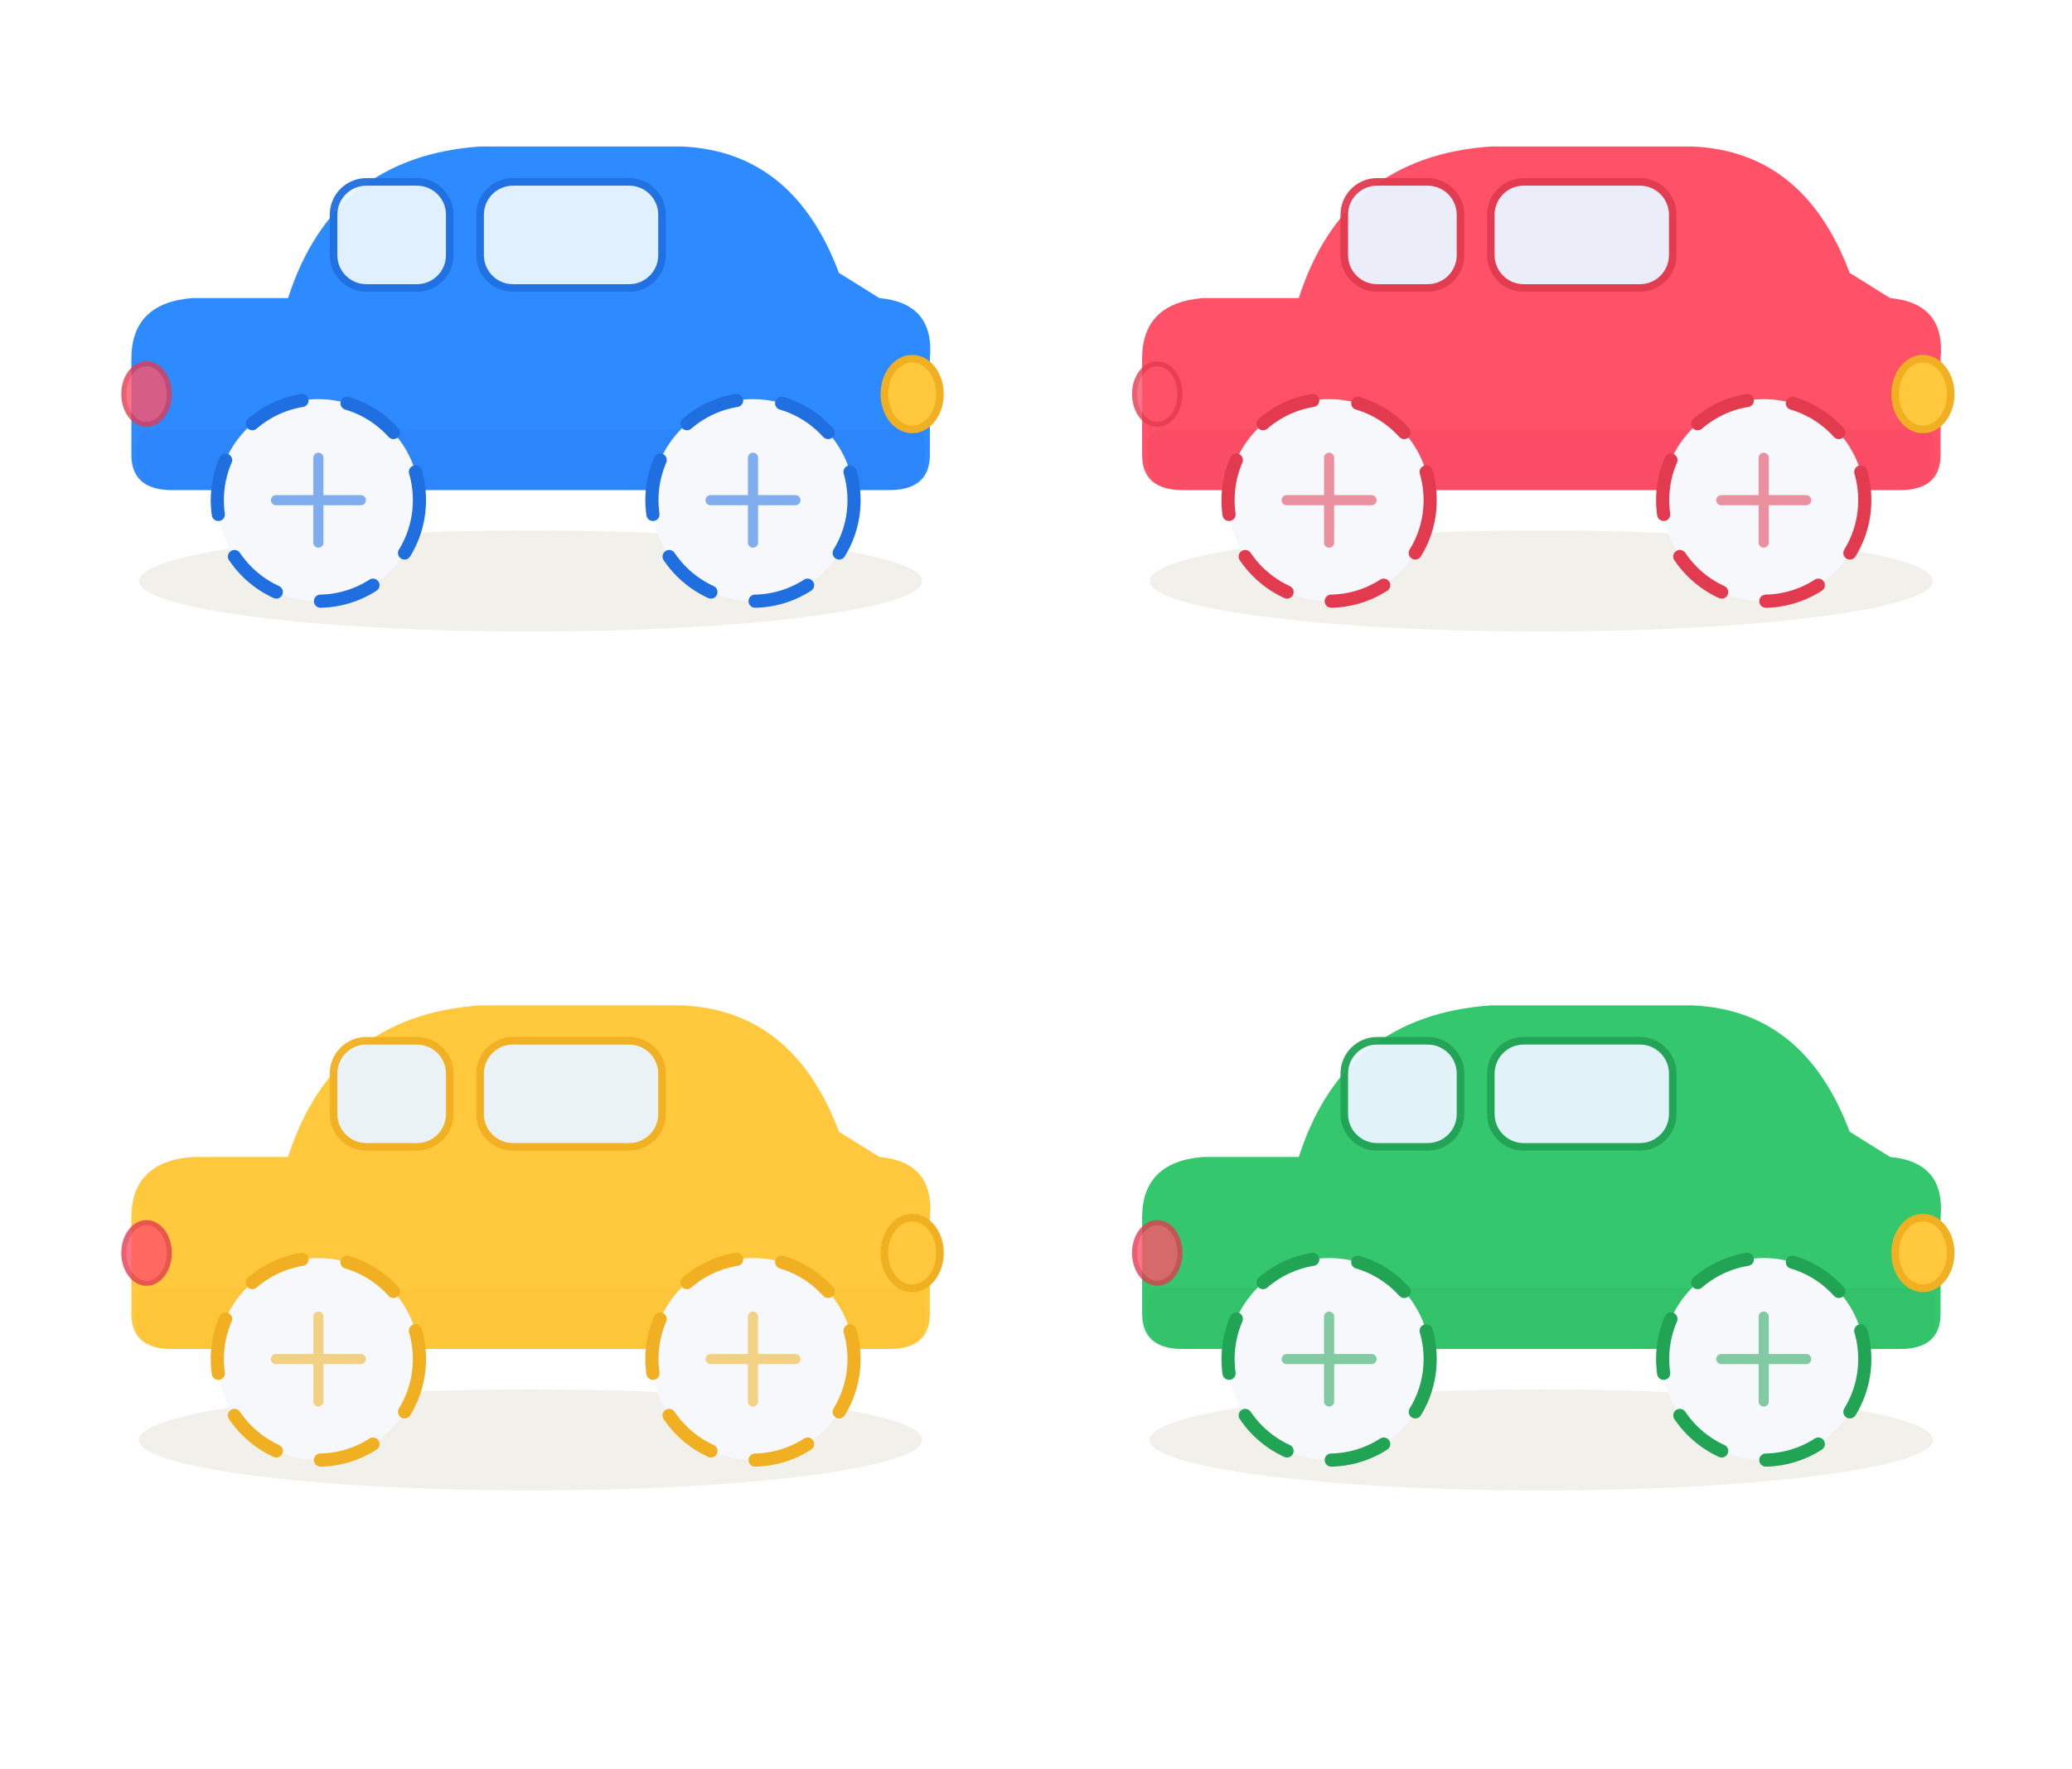
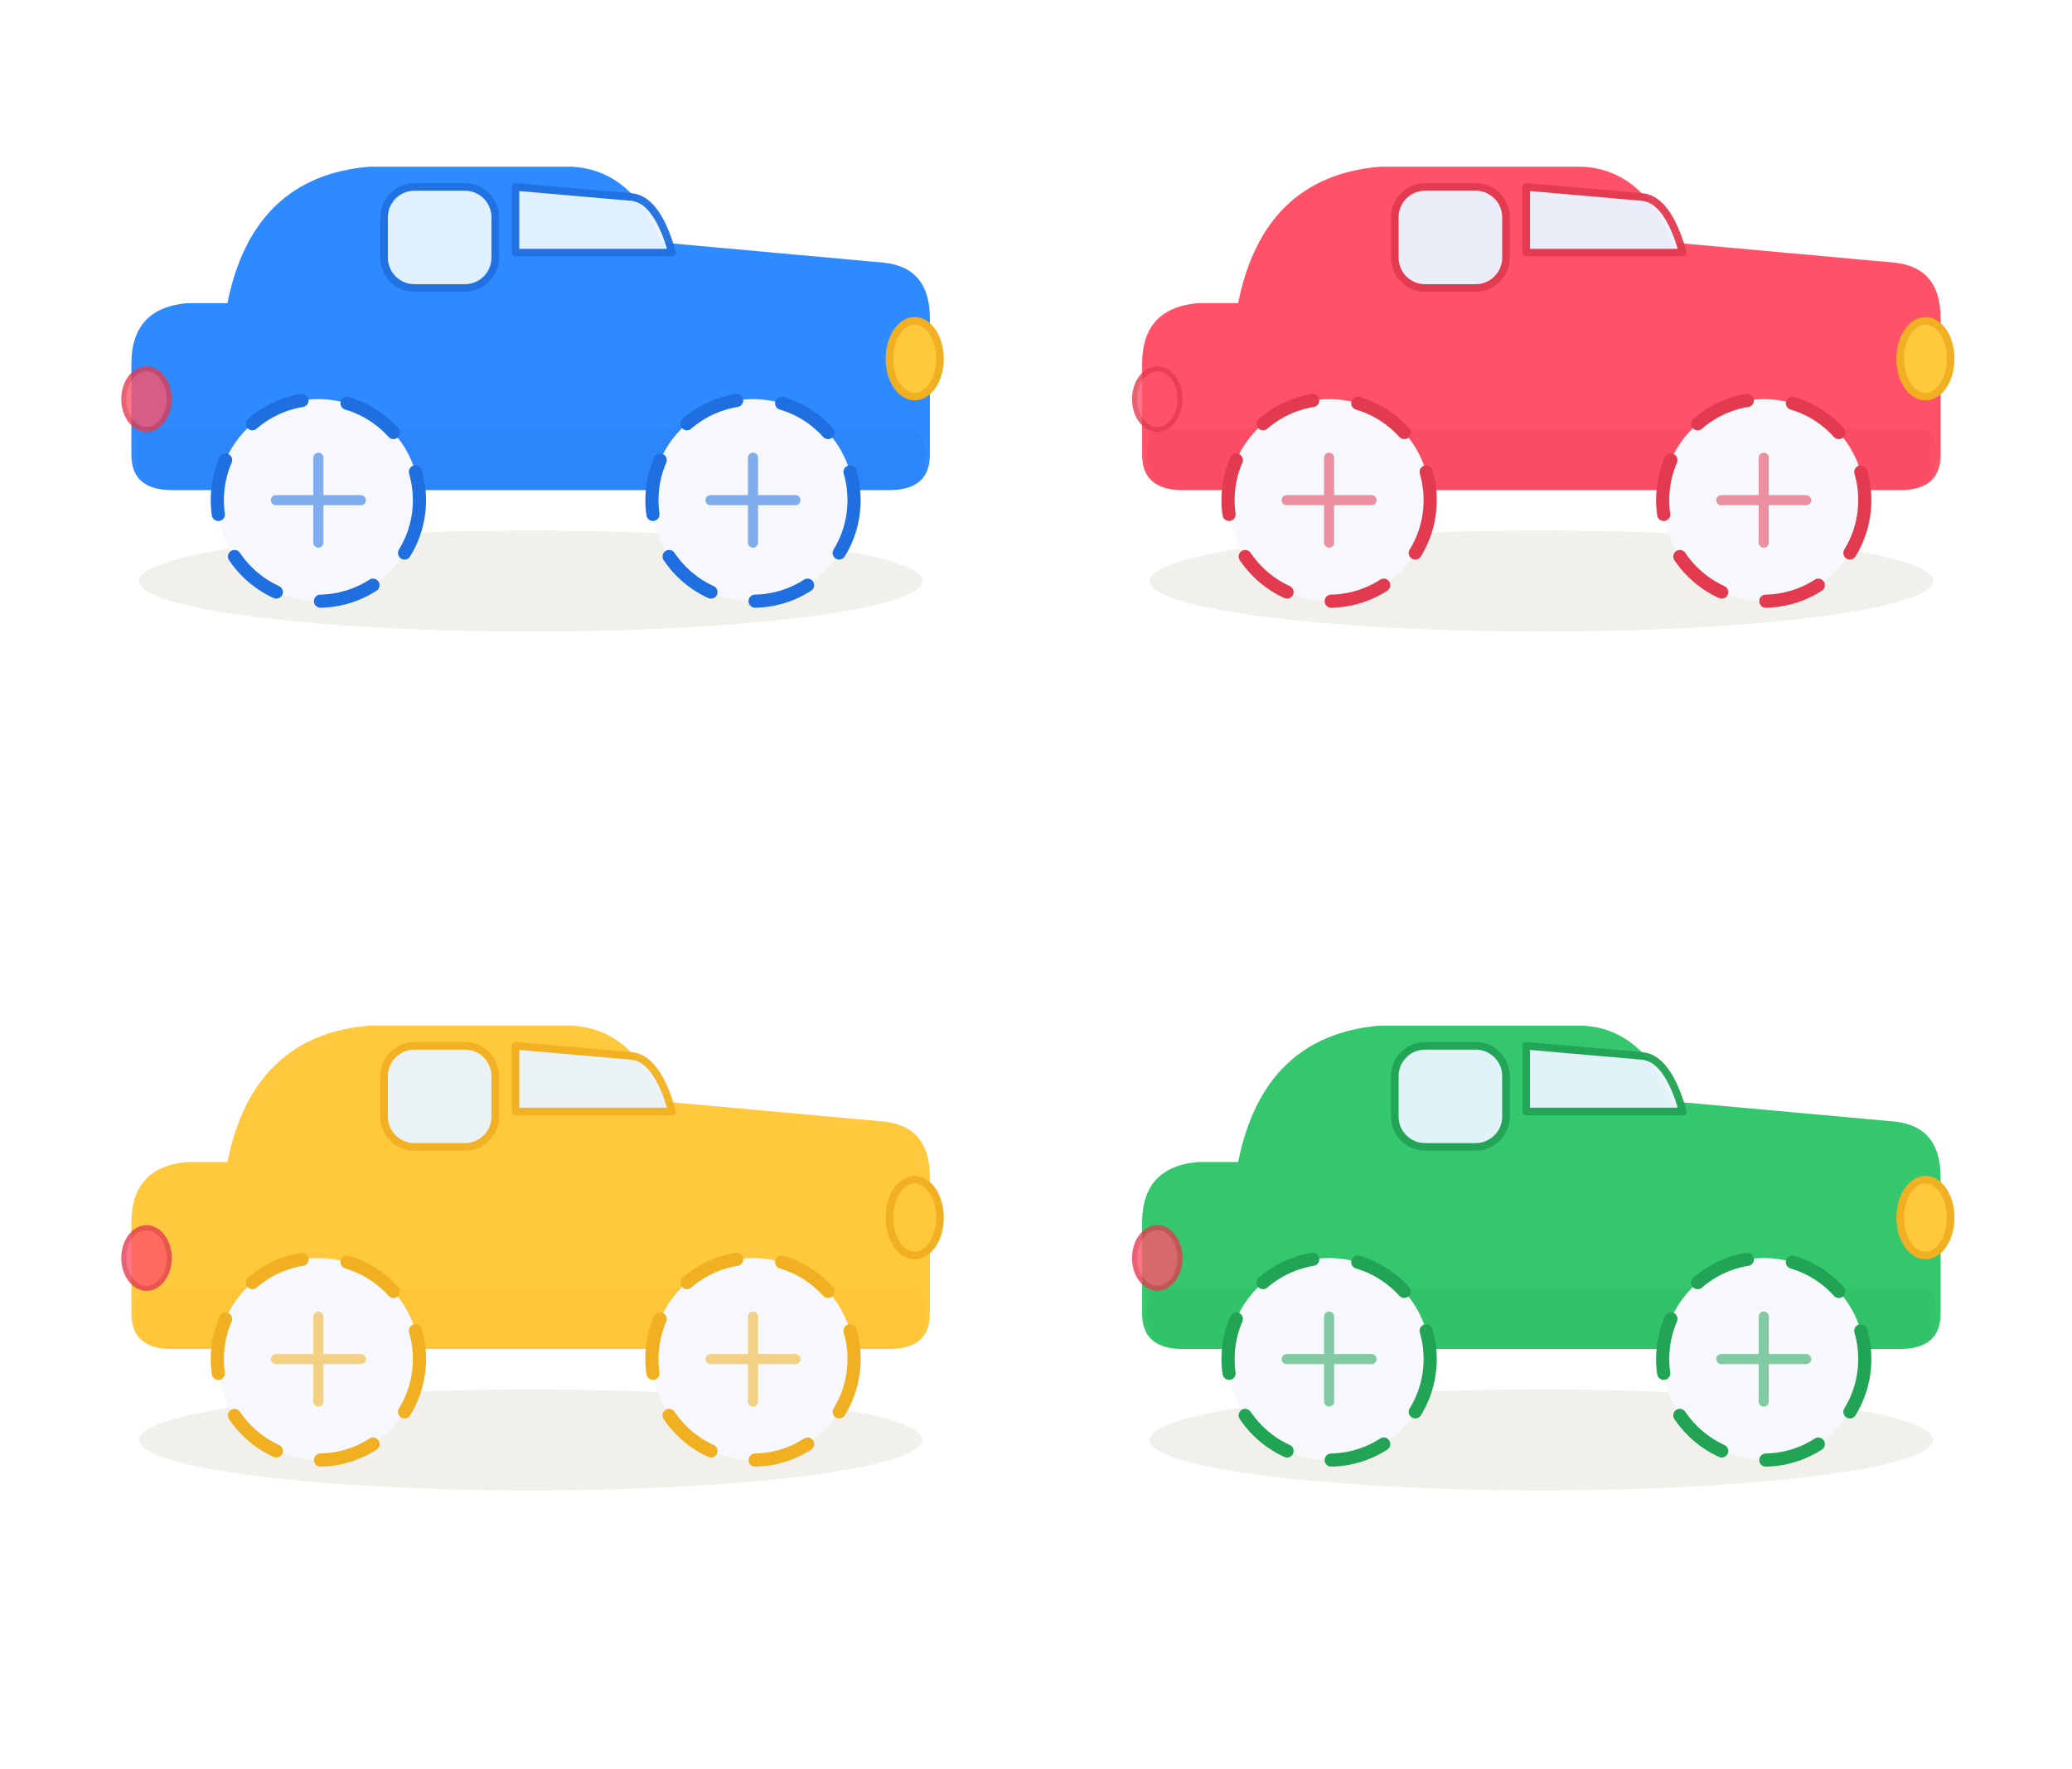
<svg xmlns="http://www.w3.org/2000/svg" viewBox="0 0 820 700" width="820" height="700" font-family="Fredoka, sans-serif">
  <g transform="translate(210,200) scale(1.0)">
    <ellipse cx="0" cy="30" rx="155" ry="20" fill="#E6E1D6" opacity="0.5" />
-     <path d="M-158,-58 Q-158,-80 -134,-82 L-96,-82 Q-78,-138 -20,-142 L60,-142 Q104,-140 122,-92 L138,-82 Q160,-80 158,-58 L158,-20 Q158,-6 142,-6 L-142,-6 Q-158,-6 -158,-20 Z" fill="#2E8BFF" />
+     <path d="M-158,-56 Q-158,-78 -136,-80 L-120,-80 Q-110,-130 -64,-134 L16,-134 Q40,-133 52,-104 L140,-96 Q158,-94 158,-74 L158,-20 Q158,-6 142,-6 L-142,-6 Q-158,-6 -158,-20 Z" fill="#2E8BFF" />
    <path d="M-150,-30 L150,-30 Q156,-30 156,-22 L156,-18 Q156,-6 142,-6 L-142,-6 Q-156,-6 -156,-18 L-156,-22 Q-156,-30 -150,-30 Z" fill="#1F6FE0" opacity="0.16" />
-     <rect x="-78" y="-128" width="46" height="42" rx="13" fill="#EAF4FF" stroke="#1F6FE0" stroke-width="3" opacity="0.95" />
-     <rect x="-20" y="-128" width="72" height="42" rx="13" fill="#EAF4FF" stroke="#1F6FE0" stroke-width="3" opacity="0.95" />
-     <ellipse cx="151" cy="-44" rx="11" ry="14" fill="#FFC83D" stroke="#F0B021" stroke-width="3" />
-     <ellipse cx="-152" cy="-44" rx="9" ry="12" fill="#FF5168" stroke="#E23B50" stroke-width="2" opacity="0.8" />
+     <rect x="-58" y="-126" width="44" height="40" rx="12" fill="#EAF4FF" stroke="#1F6FE0" stroke-width="3" opacity="0.95" />
+     <path d="M-6,-126 L40,-122 Q50,-121 56,-100 L-6,-100 Z" fill="#EAF4FF" stroke="#1F6FE0" stroke-width="3" stroke-linejoin="round" opacity="0.95" />
+     <ellipse cx="152" cy="-58" rx="10" ry="15" fill="#FFC83D" stroke="#F0B021" stroke-width="3" />
+     <ellipse cx="-152" cy="-42" rx="9" ry="12" fill="#FF5168" stroke="#E23B50" stroke-width="2" opacity="0.8" />
    <circle cx="-84.0" cy="-2.0" r="40.0" fill="#F6F8FC" stroke="#1F6FE0" stroke-width="5.2" stroke-dasharray="22.0 18.0" stroke-linecap="round" />
    <path d="M-100.8,-2.0 H-67.2 M-84.0,-18.8 V14.8" stroke="#1F6FE0" stroke-width="4.0" stroke-linecap="round" opacity="0.55" />
    <circle cx="88.0" cy="-2.0" r="40.0" fill="#F6F8FC" stroke="#1F6FE0" stroke-width="5.2" stroke-dasharray="22.0 18.0" stroke-linecap="round" />
    <path d="M71.2,-2.0 H104.8 M88.0,-18.8 V14.8" stroke="#1F6FE0" stroke-width="4.0" stroke-linecap="round" opacity="0.55" />
  </g>
  <g transform="translate(610,200) scale(1.0)">
    <ellipse cx="0" cy="30" rx="155" ry="20" fill="#E6E1D6" opacity="0.5" />
-     <path d="M-158,-58 Q-158,-80 -134,-82 L-96,-82 Q-78,-138 -20,-142 L60,-142 Q104,-140 122,-92 L138,-82 Q160,-80 158,-58 L158,-20 Q158,-6 142,-6 L-142,-6 Q-158,-6 -158,-20 Z" fill="#FF5168" />
+     <path d="M-158,-56 Q-158,-78 -136,-80 L-120,-80 Q-110,-130 -64,-134 L16,-134 Q40,-133 52,-104 L140,-96 Q158,-94 158,-74 L158,-20 Q158,-6 142,-6 L-142,-6 Q-158,-6 -158,-20 Z" fill="#FF5168" />
    <path d="M-150,-30 L150,-30 Q156,-30 156,-22 L156,-18 Q156,-6 142,-6 L-142,-6 Q-156,-6 -156,-18 L-156,-22 Q-156,-30 -150,-30 Z" fill="#E23B50" opacity="0.16" />
-     <rect x="-78" y="-128" width="46" height="42" rx="13" fill="#EAF4FF" stroke="#E23B50" stroke-width="3" opacity="0.95" />
-     <rect x="-20" y="-128" width="72" height="42" rx="13" fill="#EAF4FF" stroke="#E23B50" stroke-width="3" opacity="0.95" />
-     <ellipse cx="151" cy="-44" rx="11" ry="14" fill="#FFC83D" stroke="#F0B021" stroke-width="3" />
-     <ellipse cx="-152" cy="-44" rx="9" ry="12" fill="#FF5168" stroke="#E23B50" stroke-width="2" opacity="0.8" />
+     <rect x="-58" y="-126" width="44" height="40" rx="12" fill="#EAF4FF" stroke="#E23B50" stroke-width="3" opacity="0.95" />
+     <path d="M-6,-126 L40,-122 Q50,-121 56,-100 L-6,-100 Z" fill="#EAF4FF" stroke="#E23B50" stroke-width="3" stroke-linejoin="round" opacity="0.95" />
+     <ellipse cx="152" cy="-58" rx="10" ry="15" fill="#FFC83D" stroke="#F0B021" stroke-width="3" />
+     <ellipse cx="-152" cy="-42" rx="9" ry="12" fill="#FF5168" stroke="#E23B50" stroke-width="2" opacity="0.8" />
    <circle cx="-84.0" cy="-2.0" r="40.0" fill="#F6F8FC" stroke="#E23B50" stroke-width="5.2" stroke-dasharray="22.0 18.0" stroke-linecap="round" />
    <path d="M-100.8,-2.0 H-67.2 M-84.0,-18.8 V14.8" stroke="#E23B50" stroke-width="4.0" stroke-linecap="round" opacity="0.55" />
    <circle cx="88.0" cy="-2.0" r="40.0" fill="#F6F8FC" stroke="#E23B50" stroke-width="5.2" stroke-dasharray="22.0 18.0" stroke-linecap="round" />
    <path d="M71.2,-2.0 H104.8 M88.0,-18.8 V14.8" stroke="#E23B50" stroke-width="4.0" stroke-linecap="round" opacity="0.55" />
  </g>
  <g transform="translate(210,540) scale(1.0)">
    <ellipse cx="0" cy="30" rx="155" ry="20" fill="#E6E1D6" opacity="0.5" />
-     <path d="M-158,-58 Q-158,-80 -134,-82 L-96,-82 Q-78,-138 -20,-142 L60,-142 Q104,-140 122,-92 L138,-82 Q160,-80 158,-58 L158,-20 Q158,-6 142,-6 L-142,-6 Q-158,-6 -158,-20 Z" fill="#FFC83D" />
+     <path d="M-158,-56 Q-158,-78 -136,-80 L-120,-80 Q-110,-130 -64,-134 L16,-134 Q40,-133 52,-104 L140,-96 Q158,-94 158,-74 L158,-20 Q158,-6 142,-6 L-142,-6 Q-158,-6 -158,-20 Z" fill="#FFC83D" />
    <path d="M-150,-30 L150,-30 Q156,-30 156,-22 L156,-18 Q156,-6 142,-6 L-142,-6 Q-156,-6 -156,-18 L-156,-22 Q-156,-30 -150,-30 Z" fill="#F0B021" opacity="0.16" />
-     <rect x="-78" y="-128" width="46" height="42" rx="13" fill="#EAF4FF" stroke="#F0B021" stroke-width="3" opacity="0.95" />
-     <rect x="-20" y="-128" width="72" height="42" rx="13" fill="#EAF4FF" stroke="#F0B021" stroke-width="3" opacity="0.95" />
-     <ellipse cx="151" cy="-44" rx="11" ry="14" fill="#FFC83D" stroke="#F0B021" stroke-width="3" />
-     <ellipse cx="-152" cy="-44" rx="9" ry="12" fill="#FF5168" stroke="#E23B50" stroke-width="2" opacity="0.8" />
+     <rect x="-58" y="-126" width="44" height="40" rx="12" fill="#EAF4FF" stroke="#F0B021" stroke-width="3" opacity="0.95" />
+     <path d="M-6,-126 L40,-122 Q50,-121 56,-100 L-6,-100 Z" fill="#EAF4FF" stroke="#F0B021" stroke-width="3" stroke-linejoin="round" opacity="0.95" />
+     <ellipse cx="152" cy="-58" rx="10" ry="15" fill="#FFC83D" stroke="#F0B021" stroke-width="3" />
+     <ellipse cx="-152" cy="-42" rx="9" ry="12" fill="#FF5168" stroke="#E23B50" stroke-width="2" opacity="0.8" />
    <circle cx="-84.0" cy="-2.0" r="40.0" fill="#F6F8FC" stroke="#F0B021" stroke-width="5.2" stroke-dasharray="22.0 18.0" stroke-linecap="round" />
    <path d="M-100.8,-2.0 H-67.2 M-84.0,-18.8 V14.8" stroke="#F0B021" stroke-width="4.0" stroke-linecap="round" opacity="0.55" />
    <circle cx="88.0" cy="-2.0" r="40.0" fill="#F6F8FC" stroke="#F0B021" stroke-width="5.2" stroke-dasharray="22.0 18.0" stroke-linecap="round" />
    <path d="M71.2,-2.0 H104.8 M88.0,-18.8 V14.8" stroke="#F0B021" stroke-width="4.0" stroke-linecap="round" opacity="0.55" />
  </g>
  <g transform="translate(610,540) scale(1.0)">
    <ellipse cx="0" cy="30" rx="155" ry="20" fill="#E6E1D6" opacity="0.5" />
-     <path d="M-158,-58 Q-158,-80 -134,-82 L-96,-82 Q-78,-138 -20,-142 L60,-142 Q104,-140 122,-92 L138,-82 Q160,-80 158,-58 L158,-20 Q158,-6 142,-6 L-142,-6 Q-158,-6 -158,-20 Z" fill="#34C76E" />
+     <path d="M-158,-56 Q-158,-78 -136,-80 L-120,-80 Q-110,-130 -64,-134 L16,-134 Q40,-133 52,-104 L140,-96 Q158,-94 158,-74 L158,-20 Q158,-6 142,-6 L-142,-6 Q-158,-6 -158,-20 Z" fill="#34C76E" />
    <path d="M-150,-30 L150,-30 Q156,-30 156,-22 L156,-18 Q156,-6 142,-6 L-142,-6 Q-156,-6 -156,-18 L-156,-22 Q-156,-30 -150,-30 Z" fill="#22A455" opacity="0.16" />
-     <rect x="-78" y="-128" width="46" height="42" rx="13" fill="#EAF4FF" stroke="#22A455" stroke-width="3" opacity="0.95" />
-     <rect x="-20" y="-128" width="72" height="42" rx="13" fill="#EAF4FF" stroke="#22A455" stroke-width="3" opacity="0.95" />
-     <ellipse cx="151" cy="-44" rx="11" ry="14" fill="#FFC83D" stroke="#F0B021" stroke-width="3" />
-     <ellipse cx="-152" cy="-44" rx="9" ry="12" fill="#FF5168" stroke="#E23B50" stroke-width="2" opacity="0.8" />
+     <rect x="-58" y="-126" width="44" height="40" rx="12" fill="#EAF4FF" stroke="#22A455" stroke-width="3" opacity="0.95" />
+     <path d="M-6,-126 L40,-122 Q50,-121 56,-100 L-6,-100 Z" fill="#EAF4FF" stroke="#22A455" stroke-width="3" stroke-linejoin="round" opacity="0.95" />
+     <ellipse cx="152" cy="-58" rx="10" ry="15" fill="#FFC83D" stroke="#F0B021" stroke-width="3" />
+     <ellipse cx="-152" cy="-42" rx="9" ry="12" fill="#FF5168" stroke="#E23B50" stroke-width="2" opacity="0.8" />
    <circle cx="-84.0" cy="-2.0" r="40.0" fill="#F6F8FC" stroke="#22A455" stroke-width="5.2" stroke-dasharray="22.0 18.0" stroke-linecap="round" />
    <path d="M-100.8,-2.0 H-67.2 M-84.0,-18.8 V14.8" stroke="#22A455" stroke-width="4.0" stroke-linecap="round" opacity="0.55" />
    <circle cx="88.0" cy="-2.0" r="40.0" fill="#F6F8FC" stroke="#22A455" stroke-width="5.2" stroke-dasharray="22.0 18.0" stroke-linecap="round" />
    <path d="M71.2,-2.0 H104.8 M88.0,-18.8 V14.8" stroke="#22A455" stroke-width="4.0" stroke-linecap="round" opacity="0.55" />
  </g>
</svg>
